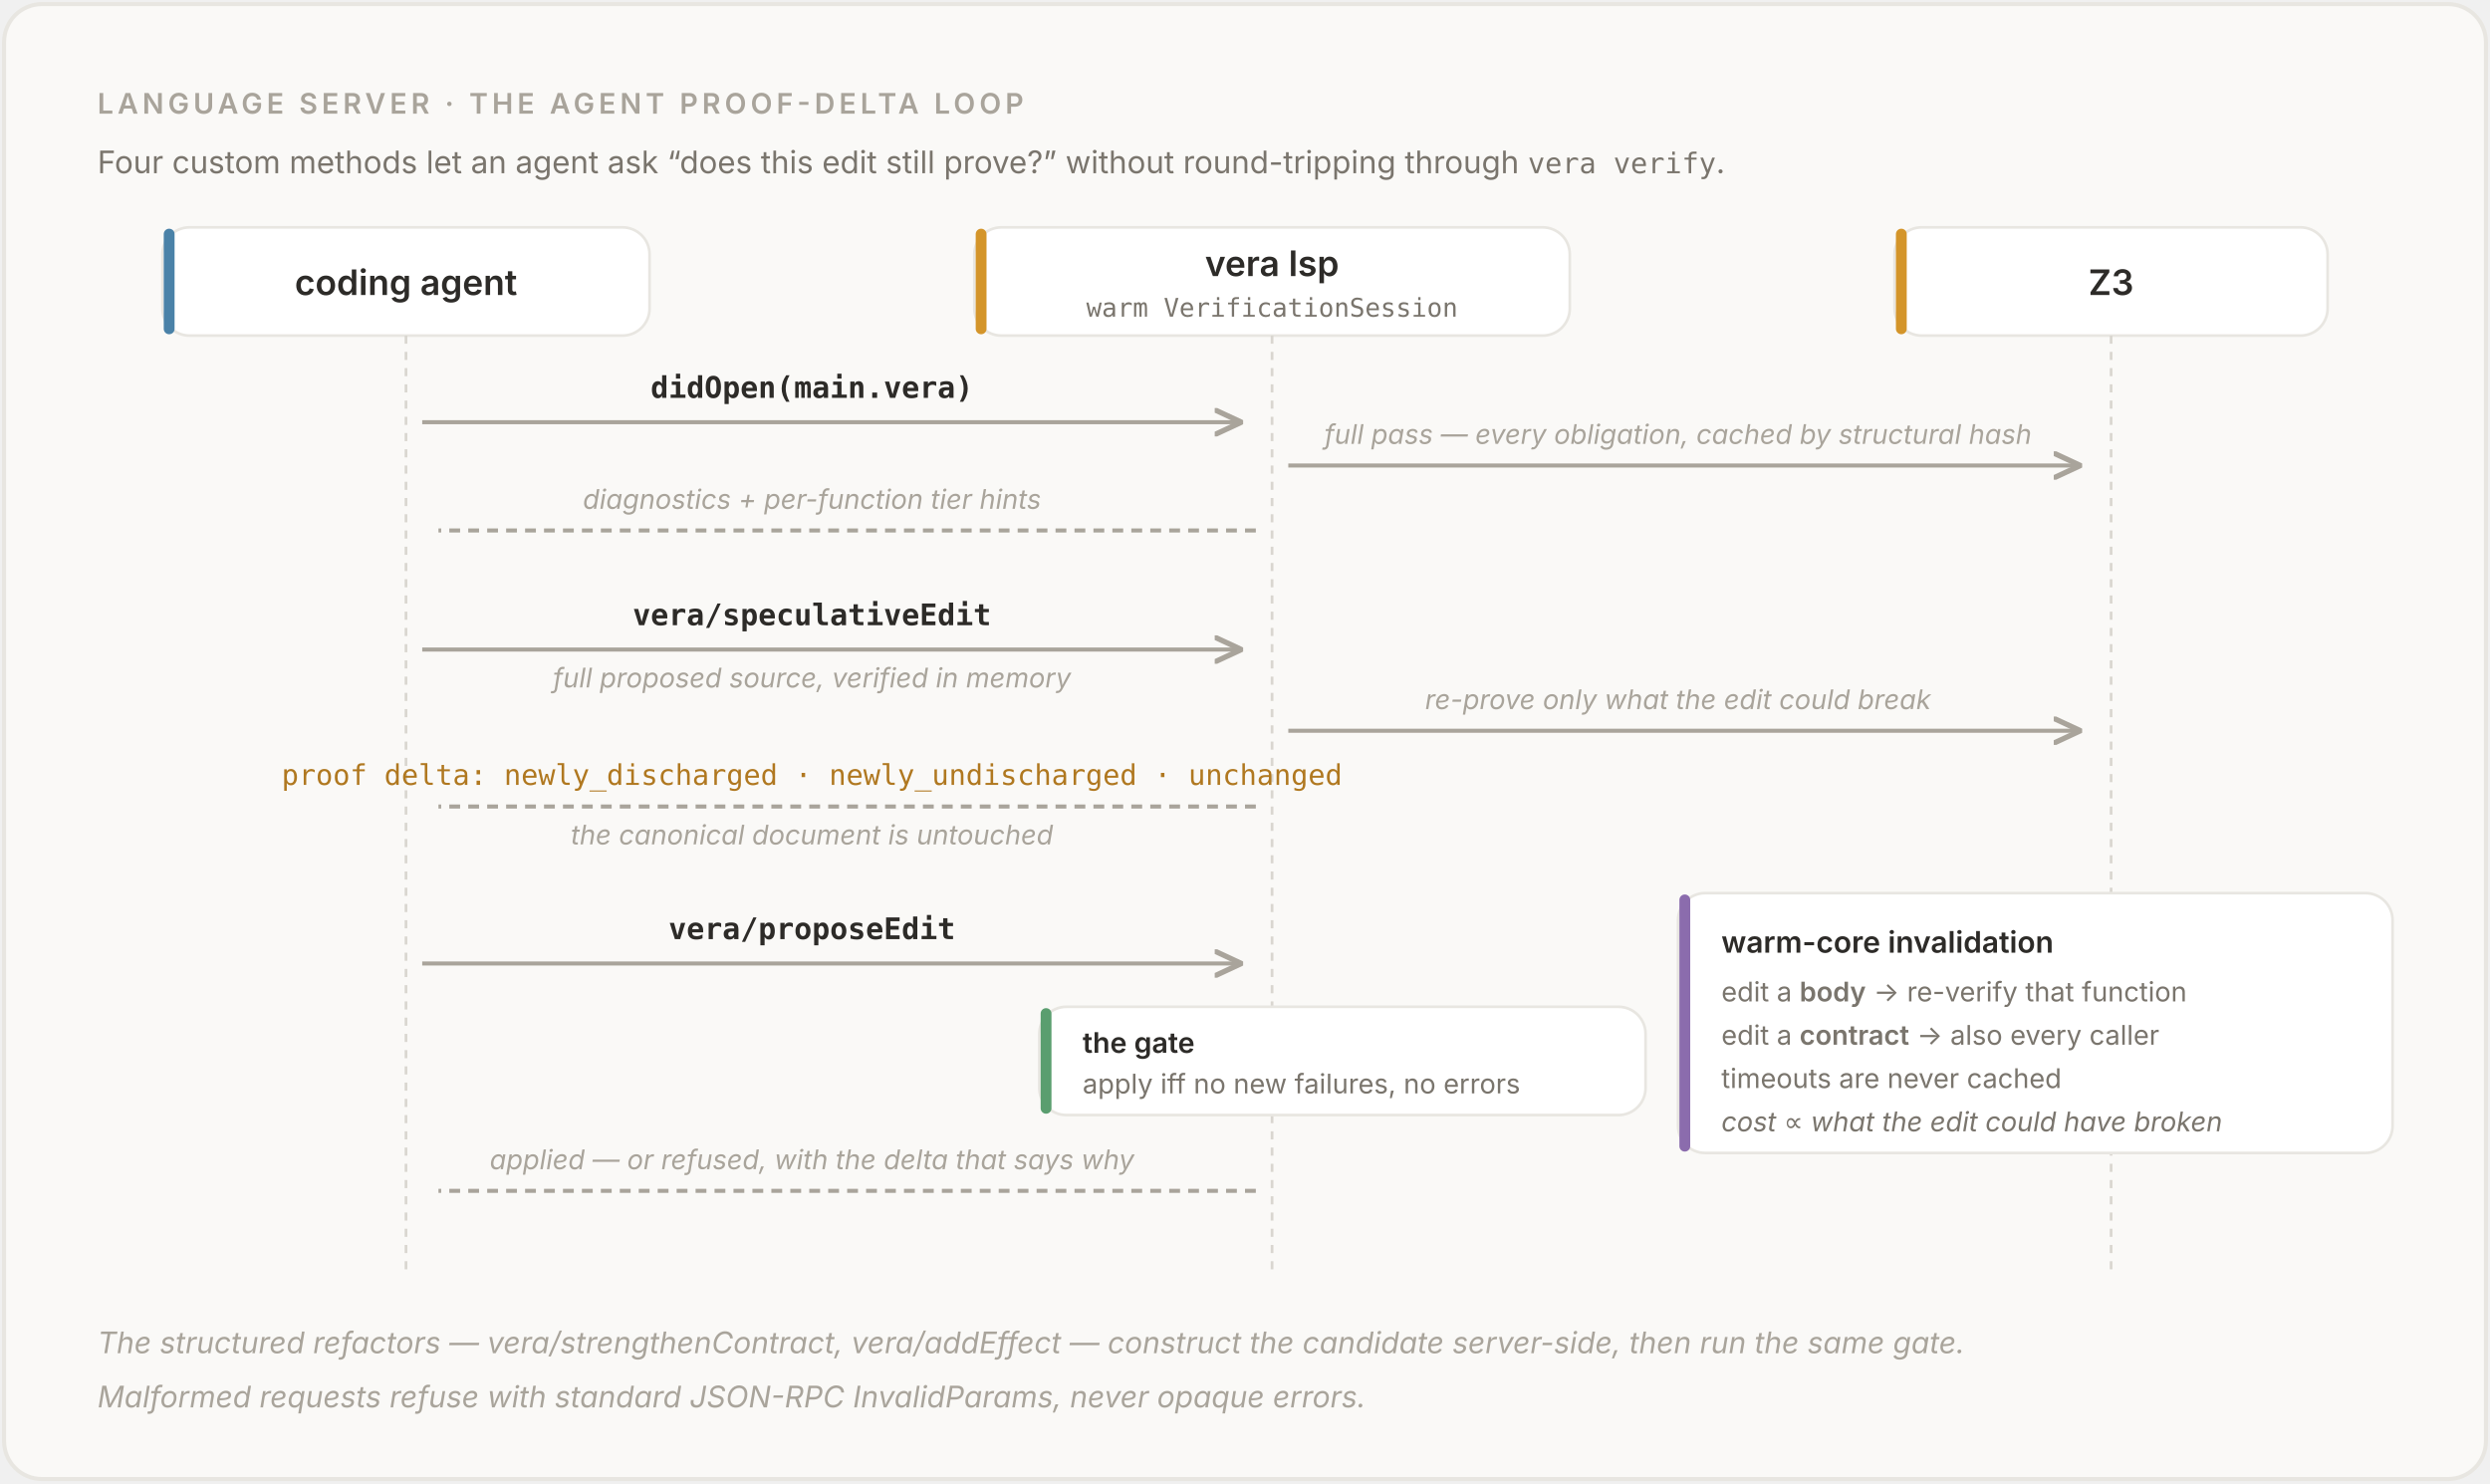
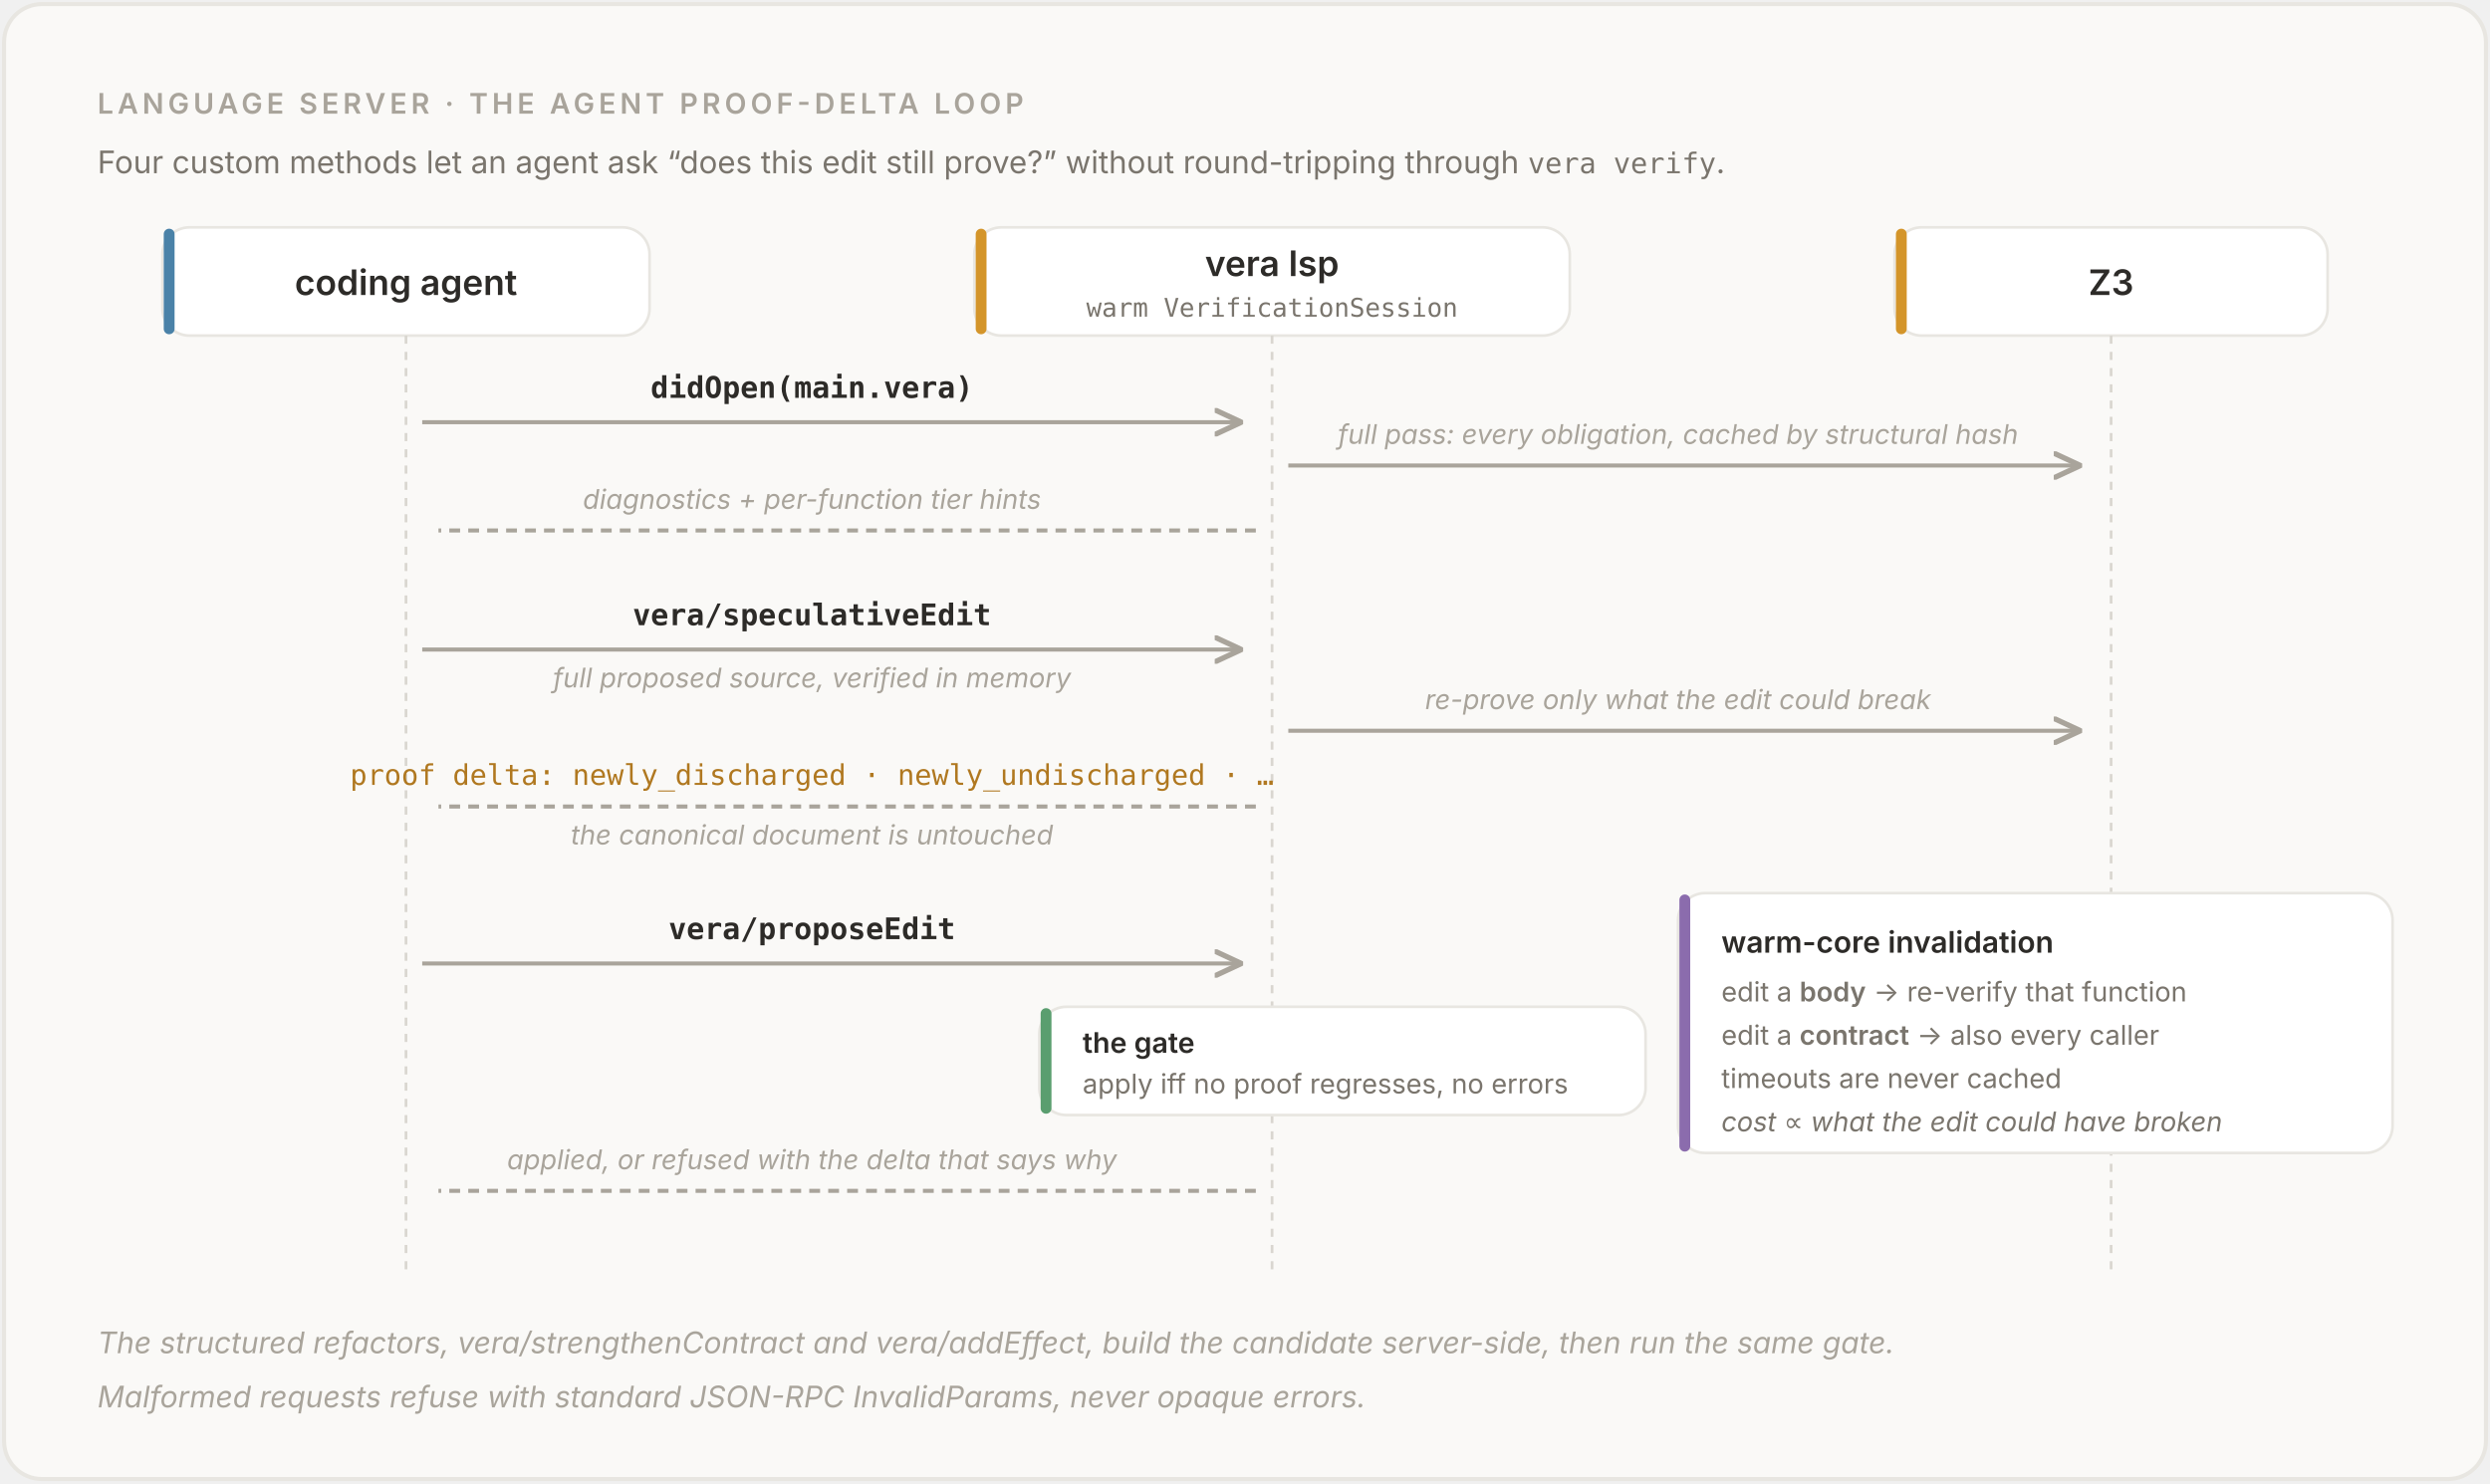
<svg xmlns="http://www.w3.org/2000/svg" width="920" height="548" viewBox="0 0 920 548" role="img" aria-labelledby="title">
  <defs>
    <marker id="arr" viewBox="0 0 8 8" refX="7" refY="4" markerWidth="7" markerHeight="7" orient="auto-start-reverse">
      <path d="M0,0.5 L7.5,4 L0,7.5" fill="none" stroke="#a9a49b" stroke-width="1.5" stroke-linecap="round" stroke-linejoin="round" />
    </marker>
    <style>
      .f  { font-family: -apple-system, BlinkMacSystemFont, 'Segoe UI', system-ui, sans-serif; }
      .m  { font-family: 'SF Mono', Menlo, Monaco, Consolas, monospace; }
      .micro { font-size: 10.5px; font-weight: 600; letter-spacing: 1.5px; fill: #a9a49b; }
      .sub { font-size: 11.5px; fill: #7a756d; }
      .card { fill: #ffffff; stroke: #e8e6e1; stroke-width: 1; }
      .t { font-size: 13px; font-weight: 600; fill: #2d2b28; }
      .d { font-size: 10px; fill: #7a756d; }
      .life { stroke: #d9d6d0; stroke-width: 1; stroke-dasharray: 3 3; }
      .edge { fill: none; stroke: #a9a49b; stroke-width: 1.5; }
      .ret { fill: none; stroke: #a9a49b; stroke-width: 1.5; stroke-dasharray: 4 3; }
      .msg { font-size: 11px; font-weight: 600; fill: #2d2b28; }
      .note { font-size: 10px; font-style: italic; fill: #a9a49b; }
      .footi { font-size: 11px; font-style: italic; fill: #a9a49b; }
    </style>
  </defs>
  <rect x="1.5" y="1.5" width="917" height="545" rx="14" fill="#faf9f7" stroke="#e8e6e1" stroke-width="1.5" />
  <text class="f micro" x="36" y="42">LANGUAGE SERVER · THE AGENT PROOF-DELTA LOOP</text>
  <text class="f sub" x="36" y="64">Four custom methods let an agent ask “does this edit still prove?” without round-tripping through <tspan class="m" font-size="10.5px">vera verify</tspan>.</text>
  <g>
    <rect class="card" x="60" y="84" width="180" height="40" rx="10" />
    <rect x="60.5" y="84.5" width="4" height="39" rx="2" fill="#4a82a8" />
    <text class="f t" x="150" y="109" text-anchor="middle">coding agent</text>
  </g>
  <g>
    <rect class="card" x="360" y="84" width="220" height="40" rx="10" />
    <rect x="360.5" y="84.5" width="4" height="39" rx="2" fill="#d4952a" />
    <text class="f t" x="470" y="102" text-anchor="middle">vera lsp</text>
    <text class="m" x="470" y="117" text-anchor="middle" font-size="9.5px" fill="#7a756d">warm VerificationSession</text>
  </g>
  <g>
    <rect class="card" x="700" y="84" width="160" height="40" rx="10" />
    <rect x="700.5" y="84.5" width="4" height="39" rx="2" fill="#d4952a" />
    <text class="f t" x="780" y="109" text-anchor="middle">Z3</text>
  </g>
  <line class="life" x1="150" y1="124" x2="150" y2="470" />
  <line class="life" x1="470" y1="124" x2="470" y2="470" />
  <line class="life" x1="780" y1="124" x2="780" y2="470" />
  <line class="edge" x1="156" y1="156" x2="458" y2="156" marker-end="url(#arr)" />
  <text class="m msg" x="300" y="147" text-anchor="middle">didOpen(main.vera)</text>
  <line class="edge" x1="476" y1="172" x2="768" y2="172" marker-end="url(#arr)" />
-   <text class="f note" x="620" y="164" text-anchor="middle">full pass — every obligation, cached by structural hash</text>
+   <text class="f note" x="620" y="164" text-anchor="middle">full pass: every obligation, cached by structural hash</text>
  <line class="ret" x1="464" y1="196" x2="162" y2="196" />
  <text class="f note" x="300" y="188" text-anchor="middle">diagnostics + per-function tier hints</text>
  <line class="edge" x1="156" y1="240" x2="458" y2="240" marker-end="url(#arr)" />
  <text class="m msg" x="300" y="231" text-anchor="middle">vera/speculativeEdit</text>
  <text class="f note" x="300" y="254" text-anchor="middle">full proposed source, verified in memory</text>
  <line class="edge" x1="476" y1="270" x2="768" y2="270" marker-end="url(#arr)" />
  <text class="f note" x="620" y="262" text-anchor="middle">re-prove only what the edit could break</text>
  <line class="ret" x1="464" y1="298" x2="162" y2="298" />
-   <text class="m" x="300" y="290" text-anchor="middle" font-size="10.5px" fill="#b07820">proof delta: newly_discharged · newly_undischarged · unchanged</text>
+   <text class="m" x="300" y="290" text-anchor="middle" font-size="10.5px" fill="#b07820">proof delta: newly_discharged · newly_undischarged · …</text>
  <text class="f note" x="300" y="312" text-anchor="middle">the canonical document is untouched</text>
  <line class="edge" x1="156" y1="356" x2="458" y2="356" marker-end="url(#arr)" />
  <text class="m msg" x="300" y="347" text-anchor="middle">vera/proposeEdit</text>
  <g>
    <rect class="card" x="384" y="372" width="224" height="40" rx="10" />
    <rect x="384.5" y="372.5" width="4" height="39" rx="2" fill="#5a9e6f" />
    <text class="f" x="400" y="389" font-size="10.5px" fill="#2d2b28" font-weight="600">the gate</text>
-     <text class="f d" x="400" y="404">apply iff no new failures, no errors</text>
+     <text class="f d" x="400" y="404">apply iff no proof regresses, no errors</text>
  </g>
  <line class="ret" x1="464" y1="440" x2="162" y2="440" />
-   <text class="f note" x="300" y="432" text-anchor="middle">applied — or refused, with the delta that says why</text>
+   <text class="f note" x="300" y="432" text-anchor="middle">applied, or refused with the delta that says why</text>
  <g>
    <rect class="card" x="620" y="330" width="264" height="96" rx="10" />
    <rect x="620.5" y="330.5" width="4" height="95" rx="2" fill="#8b6cad" />
    <text class="f" x="636" y="352" font-size="11px" font-weight="600" fill="#2d2b28">warm-core invalidation</text>
    <text class="f d" x="636" y="370">edit a <tspan font-weight="600">body</tspan> → re-verify that function</text>
    <text class="f d" x="636" y="386">edit a <tspan font-weight="600">contract</tspan> → also every caller</text>
    <text class="f d" x="636" y="402">timeouts are never cached</text>
    <text class="f d" x="636" y="418" font-style="italic" fill="#a9a49b">cost ∝ what the edit could have broken</text>
  </g>
-   <text class="f footi" x="36" y="500">The structured refactors — vera/strengthenContract, vera/addEffect — construct the candidate server-side, then run the same gate.</text>
+   <text class="f footi" x="36" y="500">The structured refactors, vera/strengthenContract and vera/addEffect, build the candidate server-side, then run the same gate.</text>
  <text class="f footi" x="36" y="520">Malformed requests refuse with standard JSON-RPC InvalidParams, never opaque errors.</text>
</svg>
